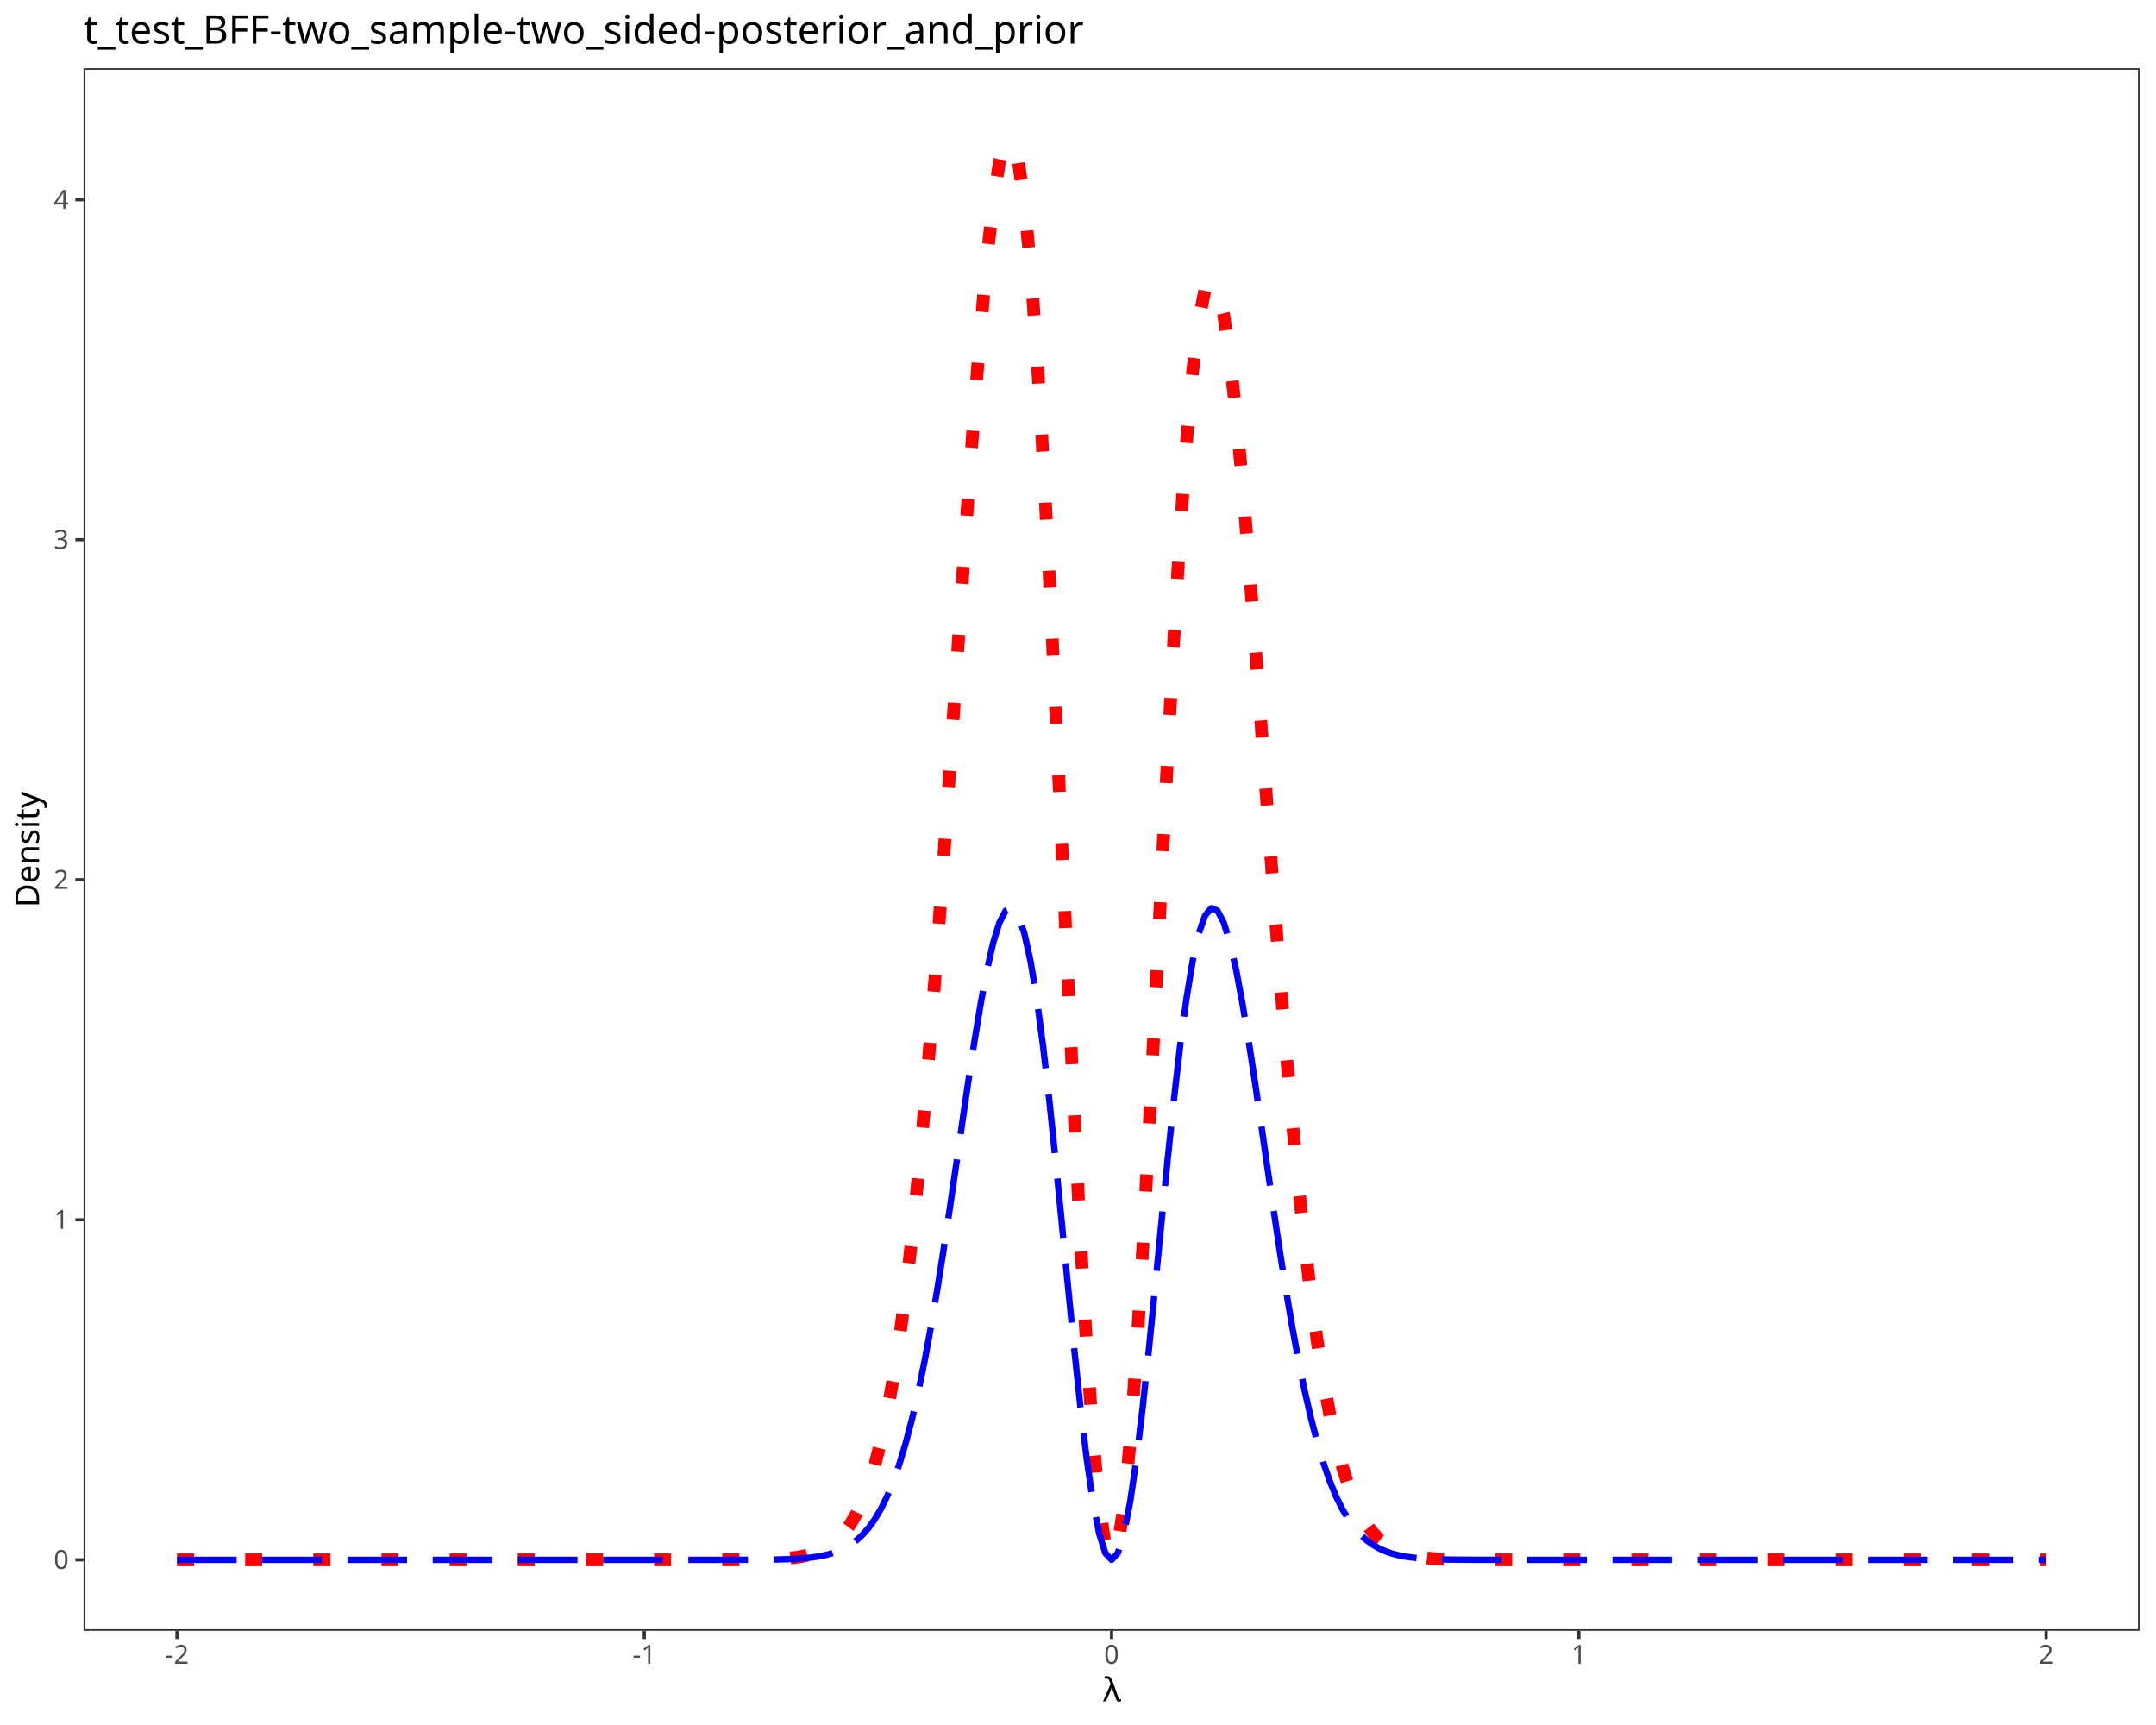
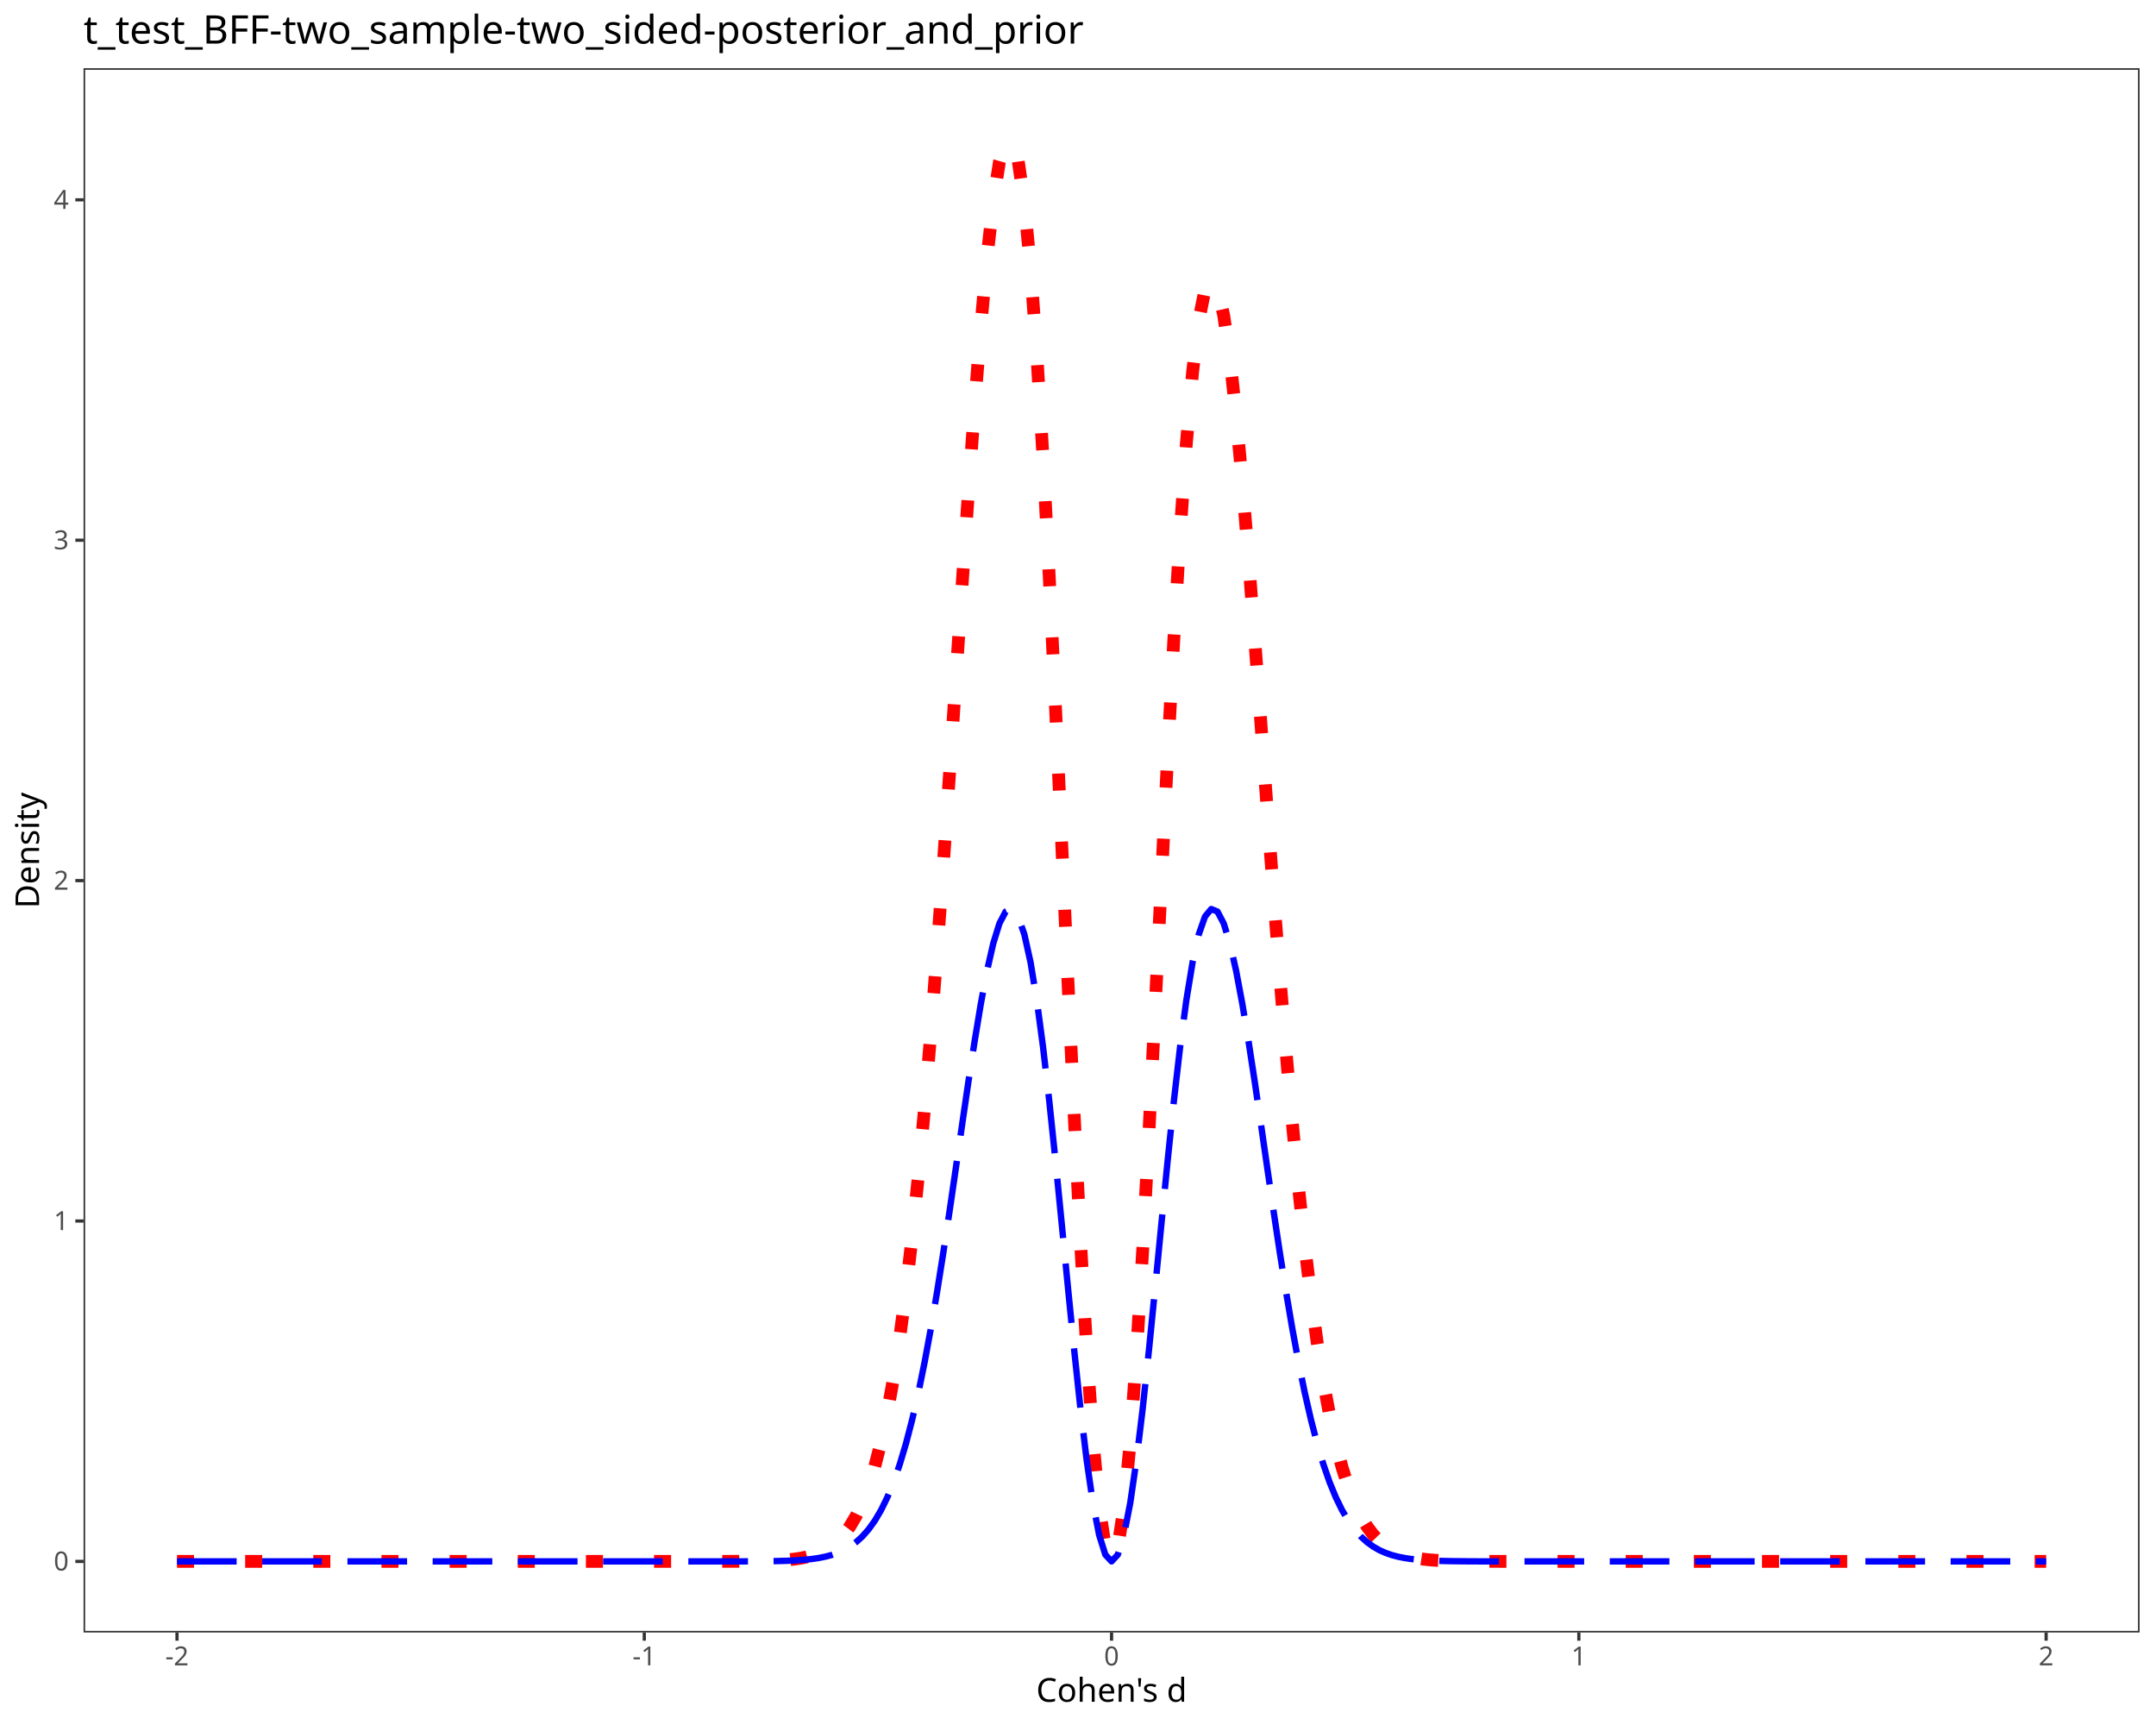
<svg xmlns="http://www.w3.org/2000/svg" class="svglite" data-engine-version="2.0" width="720.00pt" height="576.00pt" viewBox="0 0 720.00 576.00">
  <defs>
    <style type="text/css">
    .svglite line, .svglite polyline, .svglite polygon, .svglite path, .svglite rect, .svglite circle {
      fill: none;
      stroke: #000000;
      stroke-linecap: round;
      stroke-linejoin: round;
      stroke-miterlimit: 10.00;
    }
  </style>
  </defs>
  <rect width="100%" height="100%" style="stroke: none; fill: #FFFFFF;" />
  <defs>
    <clipPath id="cpMC4wMHw3MjAuMDB8MC4wMHw1NzYuMDA=">
      <rect x="0.00" y="0.00" width="720.00" height="576.00" />
    </clipPath>
  </defs>
  <g clip-path="url(#cpMC4wMHw3MjAuMDB8MC4wMHw1NzYuMDA=)">
    <rect x="0.00" y="0.00" width="720.00" height="576.00" style="stroke-width: 1.07; stroke: #FFFFFF; fill: #FFFFFF;" />
  </g>
  <defs>
-     <clipPath id="cpMjcuOTB8NzE0LjUyfDIyLjc4fDU0NC41Ng==">
-       <rect x="27.90" y="22.78" width="686.62" height="521.77" />
+     <clipPath id="cpMjcuOTB8NzE0LjUyfDIyLjc4fDU0NS4xMQ==">
+       <rect x="27.90" y="22.78" width="686.62" height="522.33" />
    </clipPath>
  </defs>
-   <g clip-path="url(#cpMjcuOTB8NzE0LjUyfDIyLjc4fDU0NC41Ng==)">
-     <rect x="27.90" y="22.78" width="686.62" height="521.77" style="stroke-width: 1.07; stroke: none; fill: #FFFFFF;" />
-     <polyline points="59.11,520.84 61.19,520.84 63.27,520.84 65.35,520.84 67.43,520.84 69.51,520.84 71.59,520.84 73.67,520.84 75.75,520.84 77.84,520.84 79.92,520.84 82.00,520.84 84.08,520.84 86.16,520.84 88.24,520.84 90.32,520.84 92.40,520.84 94.48,520.84 96.56,520.84 98.64,520.84 100.72,520.84 102.80,520.84 104.88,520.84 106.96,520.84 109.05,520.84 111.13,520.84 113.21,520.84 115.29,520.84 117.37,520.84 119.45,520.84 121.53,520.84 123.61,520.84 125.69,520.84 127.77,520.84 129.85,520.84 131.93,520.84 134.01,520.84 136.09,520.84 138.17,520.84 140.26,520.84 142.34,520.84 144.42,520.84 146.50,520.84 148.58,520.84 150.66,520.84 152.74,520.84 154.82,520.84 156.90,520.84 158.98,520.84 161.06,520.84 163.14,520.84 165.22,520.84 167.30,520.84 169.38,520.84 171.47,520.84 173.55,520.84 175.63,520.84 177.71,520.84 179.79,520.84 181.87,520.84 183.95,520.84 186.03,520.84 188.11,520.84 190.19,520.84 192.27,520.84 194.35,520.84 196.43,520.84 198.51,520.84 200.59,520.84 202.68,520.84 204.76,520.84 206.84,520.84 208.92,520.84 211.00,520.84 213.08,520.84 215.16,520.84 217.24,520.84 219.32,520.84 221.40,520.84 223.48,520.84 225.56,520.84 227.64,520.84 229.72,520.84 231.80,520.84 233.89,520.84 235.97,520.84 238.05,520.84 240.13,520.83 242.21,520.83 244.29,520.83 246.37,520.82 248.45,520.81 250.53,520.79 252.61,520.76 254.69,520.72 256.77,520.67 258.85,520.59 260.93,520.48 263.01,520.32 265.10,520.10 267.18,519.80 269.26,519.39 271.34,518.84 273.42,518.10 275.50,517.12 277.58,515.82 279.66,514.14 281.74,511.97 283.82,509.19 285.90,505.68 287.98,501.28 290.06,495.83 292.14,489.15 294.22,481.03 296.31,471.29 298.39,459.73 300.47,446.16 302.55,430.42 304.63,412.38 306.71,391.99 308.79,369.24 310.87,344.22 312.95,317.10 315.03,288.19 317.11,257.91 319.19,226.81 321.27,195.55 323.35,164.93 325.44,135.84 327.52,109.22 329.60,86.06 331.68,67.35 333.76,54.00 335.84,46.84 337.92,46.50 340.00,53.42 342.08,67.78 344.16,89.45 346.24,118.00 348.32,152.67 350.40,192.40 352.48,235.84 354.56,281.43 356.65,327.44 358.73,372.04 360.81,413.45 362.89,449.96 364.97,480.03 367.05,502.41 369.13,516.20 371.21,520.84 373.29,516.23 375.37,502.65 377.45,480.81 379.53,451.76 381.61,416.87 383.69,377.70 385.77,335.98 387.86,293.48 389.94,251.93 392.02,212.93 394.10,177.91 396.18,148.03 398.26,124.18 400.34,106.93 402.42,96.56 404.50,93.04 406.58,96.10 408.66,105.21 410.74,119.68 412.82,138.71 414.90,161.39 416.98,186.80 419.07,214.03 421.15,242.22 423.23,270.61 425.31,298.52 427.39,325.39 429.47,350.77 431.55,374.36 433.63,395.92 435.71,415.35 437.79,432.61 439.87,447.75 441.95,460.86 444.03,472.08 446.11,481.56 448.19,489.48 450.28,496.04 452.36,501.39 454.44,505.73 456.52,509.20 458.60,511.96 460.68,514.12 462.76,515.80 464.84,517.09 466.92,518.07 469.00,518.82 471.08,519.37 473.16,519.79 475.24,520.09 477.32,520.31 479.40,520.47 481.49,520.58 483.57,520.66 485.65,520.72 487.73,520.76 489.81,520.79 491.89,520.80 493.97,520.82 496.05,520.82 498.13,520.83 500.21,520.83 502.29,520.84 504.37,520.84 506.45,520.84 508.53,520.84 510.61,520.84 512.70,520.84 514.78,520.84 516.86,520.84 518.94,520.84 521.02,520.84 523.10,520.84 525.18,520.84 527.26,520.84 529.34,520.84 531.42,520.84 533.50,520.84 535.58,520.84 537.66,520.84 539.74,520.84 541.82,520.84 543.91,520.84 545.99,520.84 548.07,520.84 550.15,520.84 552.23,520.84 554.31,520.84 556.39,520.84 558.47,520.84 560.55,520.84 562.63,520.84 564.71,520.84 566.79,520.84 568.87,520.84 570.95,520.84 573.03,520.84 575.12,520.84 577.20,520.84 579.28,520.84 581.36,520.84 583.44,520.84 585.52,520.84 587.60,520.84 589.68,520.84 591.76,520.84 593.84,520.84 595.92,520.84 598.00,520.84 600.08,520.84 602.16,520.84 604.24,520.84 606.33,520.84 608.41,520.84 610.49,520.84 612.57,520.84 614.65,520.84 616.73,520.84 618.81,520.84 620.89,520.84 622.97,520.84 625.05,520.84 627.13,520.84 629.21,520.84 631.29,520.84 633.37,520.84 635.46,520.84 637.54,520.84 639.62,520.84 641.70,520.84 643.78,520.84 645.86,520.84 647.94,520.84 650.02,520.84 652.10,520.84 654.18,520.84 656.26,520.84 658.34,520.84 660.42,520.84 662.50,520.84 664.58,520.84 666.67,520.84 668.75,520.84 670.83,520.84 672.91,520.84 674.99,520.84 677.07,520.84 679.15,520.84 681.23,520.84 683.31,520.84 " style="stroke-width: 4.27; stroke: #FF0000; stroke-dasharray: 5.69,17.07; stroke-linecap: butt;" />
-     <polyline points="59.11,520.84 61.19,520.84 63.27,520.84 65.35,520.84 67.43,520.84 69.51,520.84 71.59,520.84 73.67,520.84 75.75,520.84 77.84,520.84 79.92,520.84 82.00,520.84 84.08,520.84 86.16,520.84 88.24,520.84 90.32,520.84 92.40,520.84 94.48,520.84 96.56,520.84 98.64,520.84 100.72,520.84 102.80,520.84 104.88,520.84 106.96,520.84 109.05,520.84 111.13,520.84 113.21,520.84 115.29,520.84 117.37,520.84 119.45,520.84 121.53,520.84 123.61,520.84 125.69,520.84 127.77,520.84 129.85,520.84 131.93,520.84 134.01,520.84 136.09,520.84 138.17,520.84 140.26,520.84 142.34,520.84 144.42,520.84 146.50,520.84 148.58,520.84 150.66,520.84 152.74,520.84 154.82,520.84 156.90,520.84 158.98,520.84 161.06,520.84 163.14,520.84 165.22,520.84 167.30,520.84 169.38,520.84 171.47,520.84 173.55,520.84 175.63,520.84 177.71,520.84 179.79,520.84 181.87,520.84 183.95,520.84 186.03,520.84 188.11,520.84 190.19,520.84 192.27,520.84 194.35,520.84 196.43,520.84 198.51,520.84 200.59,520.84 202.68,520.84 204.76,520.84 206.84,520.84 208.92,520.84 211.00,520.84 213.08,520.84 215.16,520.84 217.24,520.84 219.32,520.84 221.40,520.84 223.48,520.84 225.56,520.84 227.64,520.84 229.72,520.84 231.80,520.84 233.89,520.84 235.97,520.84 238.05,520.84 240.13,520.84 242.21,520.84 244.29,520.83 246.37,520.83 248.45,520.83 250.53,520.82 252.61,520.81 254.69,520.79 256.77,520.77 258.85,520.74 260.93,520.69 263.01,520.63 265.10,520.54 267.18,520.41 269.26,520.24 271.34,520.01 273.42,519.70 275.50,519.29 277.58,518.74 279.66,518.03 281.74,517.10 283.82,515.92 285.90,514.42 287.98,512.53 290.06,510.18 292.14,507.28 294.22,503.76 296.31,499.51 298.39,494.45 300.47,488.48 302.55,481.54 304.63,473.55 306.71,464.49 308.79,454.33 310.87,443.10 312.95,430.88 315.03,417.79 317.11,404.01 319.19,389.77 321.27,375.38 323.35,361.18 325.44,347.57 327.52,335.00 329.60,323.92 331.68,314.79 333.76,308.05 335.84,304.09 337.92,303.25 340.00,305.74 342.08,311.68 344.16,321.04 346.24,333.67 348.32,349.23 350.40,367.25 352.48,387.14 354.56,408.16 356.65,429.52 358.73,450.36 360.81,469.81 362.89,487.05 364.97,501.32 367.05,512.00 369.13,518.61 371.21,520.84 373.29,518.61 375.37,512.00 377.45,501.32 379.53,487.05 381.61,469.81 383.69,450.36 385.77,429.52 387.86,408.16 389.94,387.14 392.02,367.25 394.10,349.23 396.18,333.67 398.26,321.04 400.34,311.68 402.42,305.74 404.50,303.25 406.58,304.09 408.66,308.05 410.74,314.79 412.82,323.92 414.90,335.00 416.98,347.57 419.07,361.18 421.15,375.38 423.23,389.77 425.31,404.01 427.39,417.79 429.47,430.88 431.55,443.10 433.63,454.33 435.71,464.49 437.79,473.55 439.87,481.54 441.95,488.48 444.03,494.45 446.11,499.51 448.19,503.76 450.28,507.28 452.36,510.18 454.44,512.53 456.52,514.42 458.60,515.92 460.68,517.10 462.76,518.03 464.84,518.74 466.92,519.29 469.00,519.70 471.08,520.01 473.16,520.24 475.24,520.41 477.32,520.54 479.40,520.63 481.49,520.69 483.57,520.74 485.65,520.77 487.73,520.79 489.81,520.81 491.89,520.82 493.97,520.83 496.05,520.83 498.13,520.83 500.21,520.84 502.29,520.84 504.37,520.84 506.45,520.84 508.53,520.84 510.61,520.84 512.70,520.84 514.78,520.84 516.86,520.84 518.94,520.84 521.02,520.84 523.10,520.84 525.18,520.84 527.26,520.84 529.34,520.84 531.42,520.84 533.50,520.84 535.58,520.84 537.66,520.84 539.74,520.84 541.82,520.84 543.91,520.84 545.99,520.84 548.07,520.84 550.15,520.84 552.23,520.84 554.31,520.84 556.39,520.84 558.47,520.84 560.55,520.84 562.63,520.84 564.71,520.84 566.79,520.84 568.87,520.84 570.95,520.84 573.03,520.84 575.12,520.84 577.20,520.84 579.28,520.84 581.36,520.84 583.44,520.84 585.52,520.84 587.60,520.84 589.68,520.84 591.76,520.84 593.84,520.84 595.92,520.84 598.00,520.84 600.08,520.84 602.16,520.84 604.24,520.84 606.33,520.84 608.41,520.84 610.49,520.84 612.57,520.84 614.65,520.84 616.73,520.84 618.81,520.84 620.89,520.84 622.97,520.84 625.05,520.84 627.13,520.84 629.21,520.84 631.29,520.84 633.37,520.84 635.46,520.84 637.54,520.84 639.62,520.84 641.70,520.84 643.78,520.84 645.86,520.84 647.94,520.84 650.02,520.84 652.10,520.84 654.18,520.84 656.26,520.84 658.34,520.84 660.42,520.84 662.50,520.84 664.58,520.84 666.67,520.84 668.75,520.84 670.83,520.84 672.91,520.84 674.99,520.84 677.07,520.84 679.15,520.84 681.23,520.84 683.31,520.84 " style="stroke-width: 2.13; stroke: #0000FF; stroke-dasharray: 19.92,8.54; stroke-linecap: butt;" />
-     <rect x="27.90" y="22.78" width="686.62" height="521.77" style="stroke-width: 1.07; stroke: #333333;" />
+   <g clip-path="url(#cpMjcuOTB8NzE0LjUyfDIyLjc4fDU0NS4xMQ==)">
+     <rect x="27.90" y="22.78" width="686.62" height="522.33" style="stroke-width: 1.07; stroke: none; fill: #FFFFFF;" />
+     <polyline points="59.11,521.37 61.19,521.37 63.27,521.37 65.35,521.37 67.43,521.37 69.51,521.37 71.59,521.37 73.67,521.37 75.75,521.37 77.84,521.37 79.92,521.37 82.00,521.37 84.08,521.37 86.16,521.37 88.24,521.37 90.32,521.37 92.40,521.37 94.48,521.37 96.56,521.37 98.64,521.37 100.72,521.37 102.80,521.37 104.88,521.37 106.96,521.37 109.05,521.37 111.13,521.37 113.21,521.37 115.29,521.37 117.37,521.37 119.45,521.37 121.53,521.37 123.61,521.37 125.69,521.37 127.77,521.37 129.85,521.37 131.93,521.37 134.01,521.37 136.09,521.37 138.17,521.37 140.26,521.37 142.34,521.37 144.42,521.37 146.50,521.37 148.58,521.37 150.66,521.37 152.74,521.37 154.82,521.37 156.90,521.37 158.98,521.37 161.06,521.37 163.14,521.37 165.22,521.37 167.30,521.37 169.38,521.37 171.47,521.37 173.55,521.37 175.63,521.37 177.71,521.37 179.79,521.37 181.87,521.37 183.95,521.37 186.03,521.37 188.11,521.37 190.19,521.37 192.27,521.37 194.35,521.37 196.43,521.37 198.51,521.37 200.59,521.37 202.68,521.37 204.76,521.37 206.84,521.37 208.92,521.37 211.00,521.37 213.08,521.37 215.16,521.37 217.24,521.37 219.32,521.37 221.40,521.37 223.48,521.37 225.56,521.37 227.64,521.37 229.72,521.37 231.80,521.37 233.89,521.37 235.97,521.37 238.05,521.37 240.13,521.36 242.21,521.36 244.29,521.35 246.37,521.35 248.45,521.33 250.53,521.32 252.61,521.29 254.69,521.25 256.77,521.20 258.85,521.12 260.93,521.01 263.01,520.85 265.10,520.63 267.18,520.33 269.26,519.92 271.34,519.37 273.42,518.63 275.50,517.64 277.58,516.35 279.66,514.66 281.74,512.49 283.82,509.71 285.90,506.19 287.98,501.79 290.06,496.34 292.14,489.64 294.22,481.52 296.31,471.77 298.39,460.19 300.47,446.61 302.55,430.85 304.63,412.80 306.71,392.39 308.79,369.61 310.87,344.56 312.95,317.41 315.03,288.47 317.11,258.16 319.19,227.02 321.27,195.73 323.35,165.08 325.44,135.96 327.52,109.31 329.60,86.13 331.68,67.40 333.76,54.04 335.84,46.86 337.92,46.53 340.00,53.46 342.08,67.83 344.16,89.52 346.24,118.10 348.32,152.81 350.40,192.58 352.48,236.07 354.56,281.71 356.65,327.76 358.73,372.42 360.81,413.87 362.89,450.41 364.97,480.51 367.05,502.92 369.13,516.72 371.21,521.37 373.29,516.75 375.37,503.16 377.45,481.30 379.53,452.22 381.61,417.28 383.69,378.08 385.77,336.31 387.86,293.77 389.94,252.17 392.02,213.14 394.10,178.08 396.18,148.16 398.26,124.29 400.34,107.02 402.42,96.64 404.50,93.12 406.58,96.18 408.66,105.30 410.74,119.79 412.82,138.83 414.90,161.54 416.98,186.97 419.07,214.23 421.15,242.46 423.23,270.87 425.31,298.81 427.39,325.71 429.47,351.12 431.55,374.73 433.63,396.32 435.71,415.77 437.79,433.05 439.87,448.20 441.95,461.33 444.03,472.55 446.11,482.05 448.19,489.98 450.28,496.54 452.36,501.90 454.44,506.24 456.52,509.72 458.60,512.48 460.68,514.64 462.76,516.32 464.84,517.61 466.92,518.60 469.00,519.34 471.08,519.90 473.16,520.31 475.24,520.62 477.32,520.84 479.40,521.00 481.49,521.11 483.57,521.19 485.65,521.25 487.73,521.29 489.81,521.31 491.89,521.33 493.97,521.35 496.05,521.35 498.13,521.36 500.21,521.36 502.29,521.37 504.37,521.37 506.45,521.37 508.53,521.37 510.61,521.37 512.70,521.37 514.78,521.37 516.86,521.37 518.94,521.37 521.02,521.37 523.10,521.37 525.18,521.37 527.26,521.37 529.34,521.37 531.42,521.37 533.50,521.37 535.58,521.37 537.66,521.37 539.74,521.37 541.82,521.37 543.91,521.37 545.99,521.37 548.07,521.37 550.15,521.37 552.23,521.37 554.31,521.37 556.39,521.37 558.47,521.37 560.55,521.37 562.63,521.37 564.71,521.37 566.79,521.37 568.87,521.37 570.95,521.37 573.03,521.37 575.12,521.37 577.20,521.37 579.28,521.37 581.36,521.37 583.44,521.37 585.52,521.37 587.60,521.37 589.68,521.37 591.76,521.37 593.84,521.37 595.92,521.37 598.00,521.37 600.08,521.37 602.16,521.37 604.24,521.37 606.33,521.37 608.41,521.37 610.49,521.37 612.57,521.37 614.65,521.37 616.73,521.37 618.81,521.37 620.89,521.37 622.97,521.37 625.05,521.37 627.13,521.37 629.21,521.37 631.29,521.37 633.37,521.37 635.46,521.37 637.54,521.37 639.62,521.37 641.70,521.37 643.78,521.37 645.86,521.37 647.94,521.37 650.02,521.37 652.10,521.37 654.18,521.37 656.26,521.37 658.34,521.37 660.42,521.37 662.50,521.37 664.58,521.37 666.67,521.37 668.75,521.37 670.83,521.37 672.91,521.37 674.99,521.37 677.07,521.37 679.15,521.37 681.23,521.37 683.31,521.37 " style="stroke-width: 4.27; stroke: #FF0000; stroke-dasharray: 5.69,17.07; stroke-linecap: butt;" />
+     <polyline points="59.11,521.37 61.19,521.37 63.27,521.37 65.35,521.37 67.43,521.37 69.51,521.37 71.59,521.37 73.67,521.37 75.75,521.37 77.84,521.37 79.92,521.37 82.00,521.37 84.08,521.37 86.16,521.37 88.24,521.37 90.32,521.37 92.40,521.37 94.48,521.37 96.56,521.37 98.64,521.37 100.72,521.37 102.80,521.37 104.88,521.37 106.96,521.37 109.05,521.37 111.13,521.37 113.21,521.37 115.29,521.37 117.37,521.37 119.45,521.37 121.53,521.37 123.61,521.37 125.69,521.37 127.77,521.37 129.85,521.37 131.93,521.37 134.01,521.37 136.09,521.37 138.17,521.37 140.26,521.37 142.34,521.37 144.42,521.37 146.50,521.37 148.58,521.37 150.66,521.37 152.74,521.37 154.82,521.37 156.90,521.37 158.98,521.37 161.06,521.37 163.14,521.37 165.22,521.37 167.30,521.37 169.38,521.37 171.47,521.37 173.55,521.37 175.63,521.37 177.71,521.37 179.79,521.37 181.87,521.37 183.95,521.37 186.03,521.37 188.11,521.37 190.19,521.37 192.27,521.37 194.35,521.37 196.43,521.37 198.51,521.37 200.59,521.37 202.68,521.37 204.76,521.37 206.84,521.37 208.92,521.37 211.00,521.37 213.08,521.37 215.16,521.37 217.24,521.37 219.32,521.37 221.40,521.37 223.48,521.37 225.56,521.37 227.64,521.37 229.72,521.37 231.80,521.37 233.89,521.37 235.97,521.37 238.05,521.37 240.13,521.37 242.21,521.37 244.29,521.36 246.37,521.36 248.45,521.36 250.53,521.35 252.61,521.34 254.69,521.32 256.77,521.30 258.85,521.27 260.93,521.22 263.01,521.16 265.10,521.07 267.18,520.94 269.26,520.77 271.34,520.54 273.42,520.23 275.50,519.82 277.58,519.27 279.66,518.55 281.74,517.63 283.82,516.44 285.90,514.94 287.98,513.05 290.06,510.69 292.14,507.80 294.22,504.27 296.31,500.02 298.39,494.95 300.47,488.98 302.55,482.03 304.63,474.03 306.71,464.96 308.79,454.78 310.87,443.55 312.95,431.31 315.03,418.21 317.11,404.41 319.19,390.16 321.27,375.75 323.35,361.54 325.44,347.92 327.52,335.34 329.60,324.24 331.68,315.10 333.76,308.35 335.84,304.39 337.92,303.54 340.00,306.04 342.08,311.98 344.16,321.36 346.24,334.00 348.32,349.57 350.40,367.62 352.48,387.53 354.56,408.57 356.65,429.96 358.73,450.81 360.81,470.29 362.89,487.54 364.97,501.83 367.05,512.52 369.13,519.13 371.21,521.37 373.29,519.13 375.37,512.52 377.45,501.83 379.53,487.54 381.61,470.29 383.69,450.81 385.77,429.96 387.86,408.57 389.94,387.53 392.02,367.62 394.10,349.57 396.18,334.00 398.26,321.36 400.34,311.98 402.42,306.04 404.50,303.54 406.58,304.39 408.66,308.35 410.74,315.10 412.82,324.24 414.90,335.34 416.98,347.92 419.07,361.54 421.15,375.75 423.23,390.16 425.31,404.41 427.39,418.21 429.47,431.31 431.55,443.55 433.63,454.78 435.71,464.96 437.79,474.03 439.87,482.03 441.95,488.98 444.03,494.95 446.11,500.02 448.19,504.27 450.28,507.80 452.36,510.69 454.44,513.05 456.52,514.94 458.60,516.44 460.68,517.63 462.76,518.55 464.84,519.27 466.92,519.82 469.00,520.23 471.08,520.54 473.16,520.77 475.24,520.94 477.32,521.07 479.40,521.16 481.49,521.22 483.57,521.27 485.65,521.30 487.73,521.32 489.81,521.34 491.89,521.35 493.97,521.36 496.05,521.36 498.13,521.36 500.21,521.37 502.29,521.37 504.37,521.37 506.45,521.37 508.53,521.37 510.61,521.37 512.70,521.37 514.78,521.37 516.86,521.37 518.94,521.37 521.02,521.37 523.10,521.37 525.18,521.37 527.26,521.37 529.34,521.37 531.42,521.37 533.50,521.37 535.58,521.37 537.66,521.37 539.74,521.37 541.82,521.37 543.91,521.37 545.99,521.37 548.07,521.37 550.15,521.37 552.23,521.37 554.31,521.37 556.39,521.37 558.47,521.37 560.55,521.37 562.63,521.37 564.71,521.37 566.79,521.37 568.87,521.37 570.95,521.37 573.03,521.37 575.12,521.37 577.20,521.37 579.28,521.37 581.36,521.37 583.44,521.37 585.52,521.37 587.60,521.37 589.68,521.37 591.76,521.37 593.84,521.37 595.92,521.37 598.00,521.37 600.08,521.37 602.16,521.37 604.24,521.37 606.33,521.37 608.41,521.37 610.49,521.37 612.57,521.37 614.65,521.37 616.73,521.37 618.81,521.37 620.89,521.37 622.97,521.37 625.05,521.37 627.13,521.37 629.21,521.37 631.29,521.37 633.37,521.37 635.46,521.37 637.54,521.37 639.62,521.37 641.70,521.37 643.78,521.37 645.86,521.37 647.94,521.37 650.02,521.37 652.10,521.37 654.18,521.37 656.26,521.37 658.34,521.37 660.42,521.37 662.50,521.37 664.58,521.37 666.67,521.37 668.75,521.37 670.83,521.37 672.91,521.37 674.99,521.37 677.07,521.37 679.15,521.37 681.23,521.37 683.31,521.37 " style="stroke-width: 2.13; stroke: #0000FF; stroke-dasharray: 19.92,8.54; stroke-linecap: butt;" />
+     <rect x="27.90" y="22.78" width="686.62" height="522.33" style="stroke-width: 1.07; stroke: #333333;" />
  </g>
  <g clip-path="url(#cpMC4wMHw3MjAuMDB8MC4wMHw1NzYuMDA=)">
-     <text x="22.97" y="523.87" text-anchor="end" style="font-size: 8.80px; fill: #4D4D4D; font-family: sans;" textLength="4.89px" lengthAdjust="spacingAndGlyphs">0</text>
-     <text x="22.97" y="410.33" text-anchor="end" style="font-size: 8.80px; fill: #4D4D4D; font-family: sans;" textLength="4.89px" lengthAdjust="spacingAndGlyphs">1</text>
-     <text x="22.97" y="296.79" text-anchor="end" style="font-size: 8.80px; fill: #4D4D4D; font-family: sans;" textLength="4.89px" lengthAdjust="spacingAndGlyphs">2</text>
-     <text x="22.97" y="183.25" text-anchor="end" style="font-size: 8.80px; fill: #4D4D4D; font-family: sans;" textLength="4.89px" lengthAdjust="spacingAndGlyphs">3</text>
-     <text x="22.97" y="69.71" text-anchor="end" style="font-size: 8.80px; fill: #4D4D4D; font-family: sans;" textLength="4.89px" lengthAdjust="spacingAndGlyphs">4</text>
-     <polyline points="25.16,520.84 27.90,520.84 " style="stroke-width: 1.07; stroke: #333333; stroke-linecap: butt;" />
-     <polyline points="25.16,407.30 27.90,407.30 " style="stroke-width: 1.07; stroke: #333333; stroke-linecap: butt;" />
-     <polyline points="25.16,293.76 27.90,293.76 " style="stroke-width: 1.07; stroke: #333333; stroke-linecap: butt;" />
-     <polyline points="25.16,180.22 27.90,180.22 " style="stroke-width: 1.07; stroke: #333333; stroke-linecap: butt;" />
-     <polyline points="25.16,66.68 27.90,66.68 " style="stroke-width: 1.07; stroke: #333333; stroke-linecap: butt;" />
-     <polyline points="59.11,547.30 59.11,544.56 " style="stroke-width: 1.07; stroke: #333333; stroke-linecap: butt;" />
-     <polyline points="215.16,547.30 215.16,544.56 " style="stroke-width: 1.07; stroke: #333333; stroke-linecap: butt;" />
-     <polyline points="371.21,547.30 371.21,544.56 " style="stroke-width: 1.07; stroke: #333333; stroke-linecap: butt;" />
-     <polyline points="527.26,547.30 527.26,544.56 " style="stroke-width: 1.07; stroke: #333333; stroke-linecap: butt;" />
-     <polyline points="683.31,547.30 683.31,544.56 " style="stroke-width: 1.07; stroke: #333333; stroke-linecap: butt;" />
-     <text x="59.11" y="555.55" text-anchor="middle" style="font-size: 8.80px; fill: #4D4D4D; font-family: sans;" textLength="7.82px" lengthAdjust="spacingAndGlyphs">-2</text>
-     <text x="215.16" y="555.55" text-anchor="middle" style="font-size: 8.80px; fill: #4D4D4D; font-family: sans;" textLength="7.82px" lengthAdjust="spacingAndGlyphs">-1</text>
-     <text x="371.21" y="555.55" text-anchor="middle" style="font-size: 8.80px; fill: #4D4D4D; font-family: sans;" textLength="4.89px" lengthAdjust="spacingAndGlyphs">0</text>
-     <text x="527.26" y="555.55" text-anchor="middle" style="font-size: 8.80px; fill: #4D4D4D; font-family: sans;" textLength="4.89px" lengthAdjust="spacingAndGlyphs">1</text>
-     <text x="683.31" y="555.55" text-anchor="middle" style="font-size: 8.80px; fill: #4D4D4D; font-family: sans;" textLength="4.89px" lengthAdjust="spacingAndGlyphs">2</text>
-     <text x="368.41" y="568.10" style="font-size: 11.00px; font-family: sans;" textLength="5.60px" lengthAdjust="spacingAndGlyphs">λ</text>
-     <text transform="translate(13.05,283.67) rotate(-90)" text-anchor="middle" style="font-size: 11.00px; font-family: sans;" textLength="36.69px" lengthAdjust="spacingAndGlyphs">Density</text>
+     <text x="22.97" y="524.40" text-anchor="end" style="font-size: 8.80px; fill: #4D4D4D; font-family: sans;" textLength="4.89px" lengthAdjust="spacingAndGlyphs">0</text>
+     <text x="22.97" y="410.74" text-anchor="end" style="font-size: 8.80px; fill: #4D4D4D; font-family: sans;" textLength="4.89px" lengthAdjust="spacingAndGlyphs">1</text>
+     <text x="22.97" y="297.08" text-anchor="end" style="font-size: 8.80px; fill: #4D4D4D; font-family: sans;" textLength="4.89px" lengthAdjust="spacingAndGlyphs">2</text>
+     <text x="22.97" y="183.42" text-anchor="end" style="font-size: 8.80px; fill: #4D4D4D; font-family: sans;" textLength="4.89px" lengthAdjust="spacingAndGlyphs">3</text>
+     <text x="22.97" y="69.76" text-anchor="end" style="font-size: 8.80px; fill: #4D4D4D; font-family: sans;" textLength="4.89px" lengthAdjust="spacingAndGlyphs">4</text>
+     <polyline points="25.16,521.37 27.90,521.37 " style="stroke-width: 1.07; stroke: #333333; stroke-linecap: butt;" />
+     <polyline points="25.16,407.71 27.90,407.71 " style="stroke-width: 1.07; stroke: #333333; stroke-linecap: butt;" />
+     <polyline points="25.16,294.05 27.90,294.05 " style="stroke-width: 1.07; stroke: #333333; stroke-linecap: butt;" />
+     <polyline points="25.16,180.39 27.90,180.39 " style="stroke-width: 1.07; stroke: #333333; stroke-linecap: butt;" />
+     <polyline points="25.16,66.73 27.90,66.73 " style="stroke-width: 1.07; stroke: #333333; stroke-linecap: butt;" />
+     <polyline points="59.11,547.85 59.11,545.11 " style="stroke-width: 1.07; stroke: #333333; stroke-linecap: butt;" />
+     <polyline points="215.16,547.85 215.16,545.11 " style="stroke-width: 1.07; stroke: #333333; stroke-linecap: butt;" />
+     <polyline points="371.21,547.85 371.21,545.11 " style="stroke-width: 1.07; stroke: #333333; stroke-linecap: butt;" />
+     <polyline points="527.26,547.85 527.26,545.11 " style="stroke-width: 1.07; stroke: #333333; stroke-linecap: butt;" />
+     <polyline points="683.31,547.85 683.31,545.11 " style="stroke-width: 1.07; stroke: #333333; stroke-linecap: butt;" />
+     <text x="59.11" y="556.10" text-anchor="middle" style="font-size: 8.80px; fill: #4D4D4D; font-family: sans;" textLength="7.82px" lengthAdjust="spacingAndGlyphs">-2</text>
+     <text x="215.16" y="556.10" text-anchor="middle" style="font-size: 8.80px; fill: #4D4D4D; font-family: sans;" textLength="7.82px" lengthAdjust="spacingAndGlyphs">-1</text>
+     <text x="371.21" y="556.10" text-anchor="middle" style="font-size: 8.80px; fill: #4D4D4D; font-family: sans;" textLength="4.89px" lengthAdjust="spacingAndGlyphs">0</text>
+     <text x="527.26" y="556.10" text-anchor="middle" style="font-size: 8.80px; fill: #4D4D4D; font-family: sans;" textLength="4.89px" lengthAdjust="spacingAndGlyphs">1</text>
+     <text x="683.31" y="556.10" text-anchor="middle" style="font-size: 8.80px; fill: #4D4D4D; font-family: sans;" textLength="4.89px" lengthAdjust="spacingAndGlyphs">2</text>
+     <text x="371.21" y="568.24" text-anchor="middle" style="font-size: 11.00px; font-family: sans;" textLength="49.20px" lengthAdjust="spacingAndGlyphs">Cohen's d</text>
+     <text transform="translate(13.05,283.95) rotate(-90)" text-anchor="middle" style="font-size: 11.00px; font-family: sans;" textLength="36.69px" lengthAdjust="spacingAndGlyphs">Density</text>
    <text x="27.90" y="14.56" style="font-size: 13.20px; font-family: sans;" textLength="322.12px" lengthAdjust="spacingAndGlyphs">t_test_BFF-two_sample-two_sided-posterior_and_prior</text>
  </g>
</svg>
